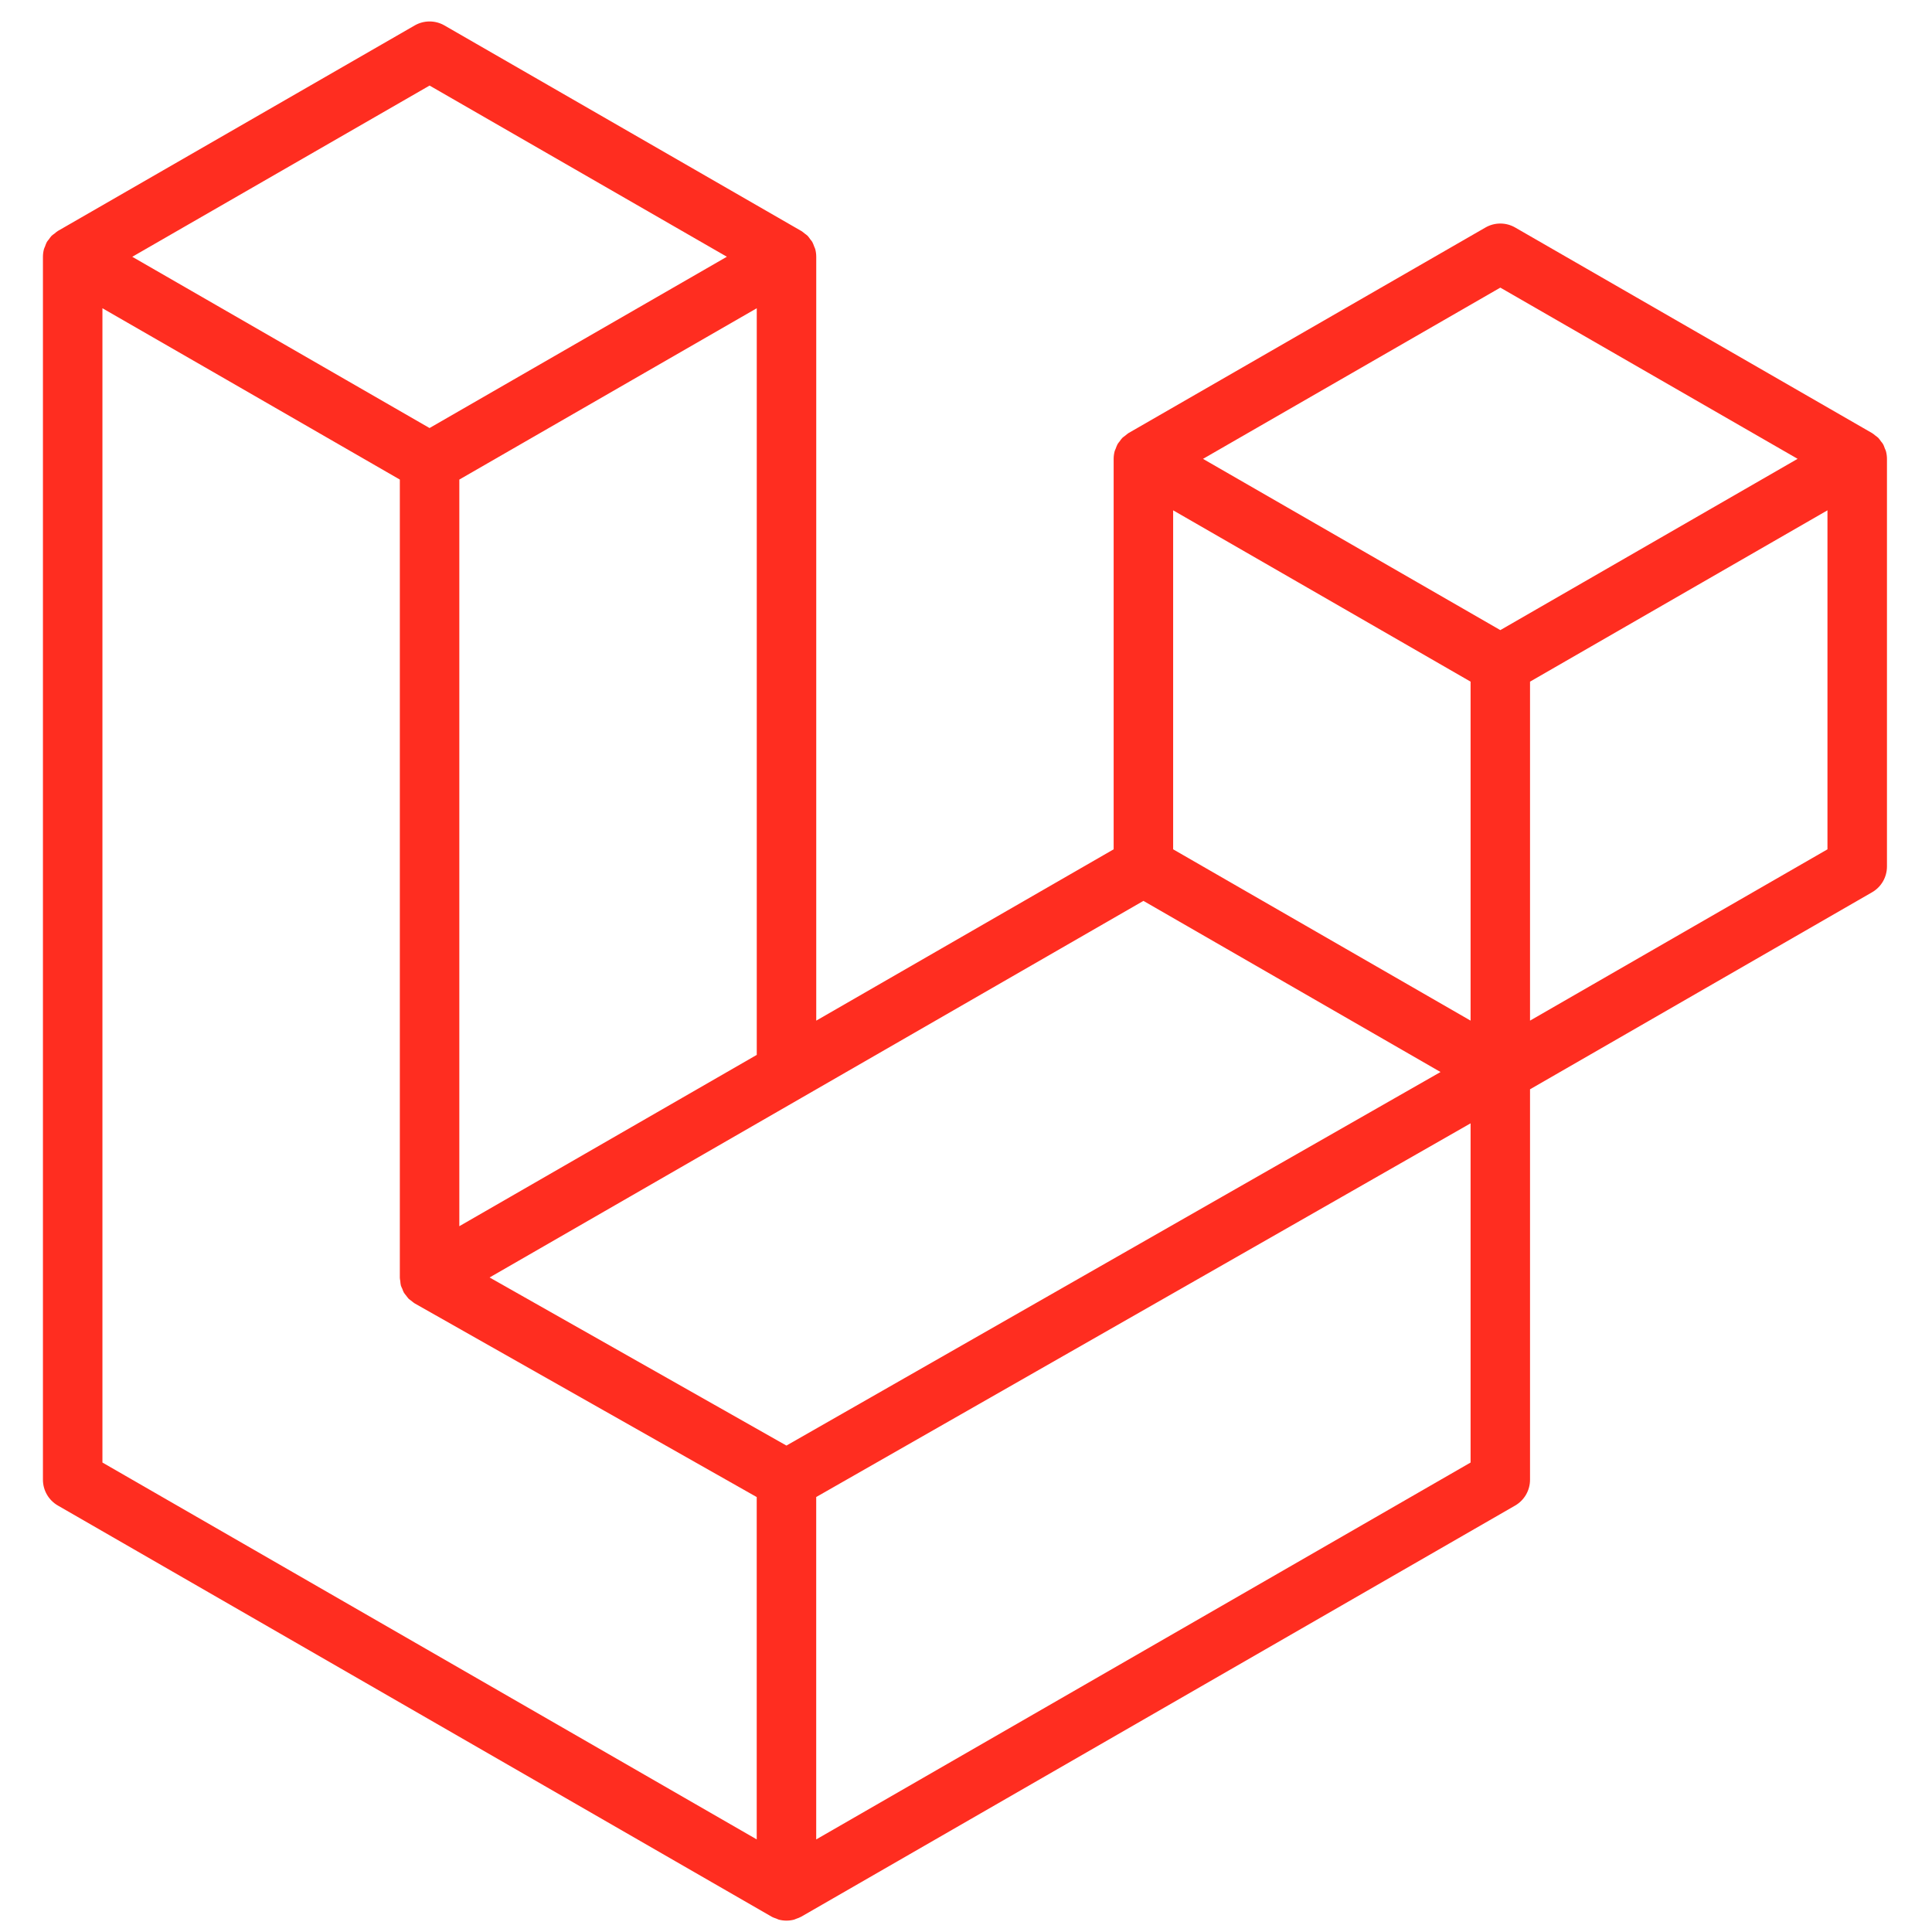
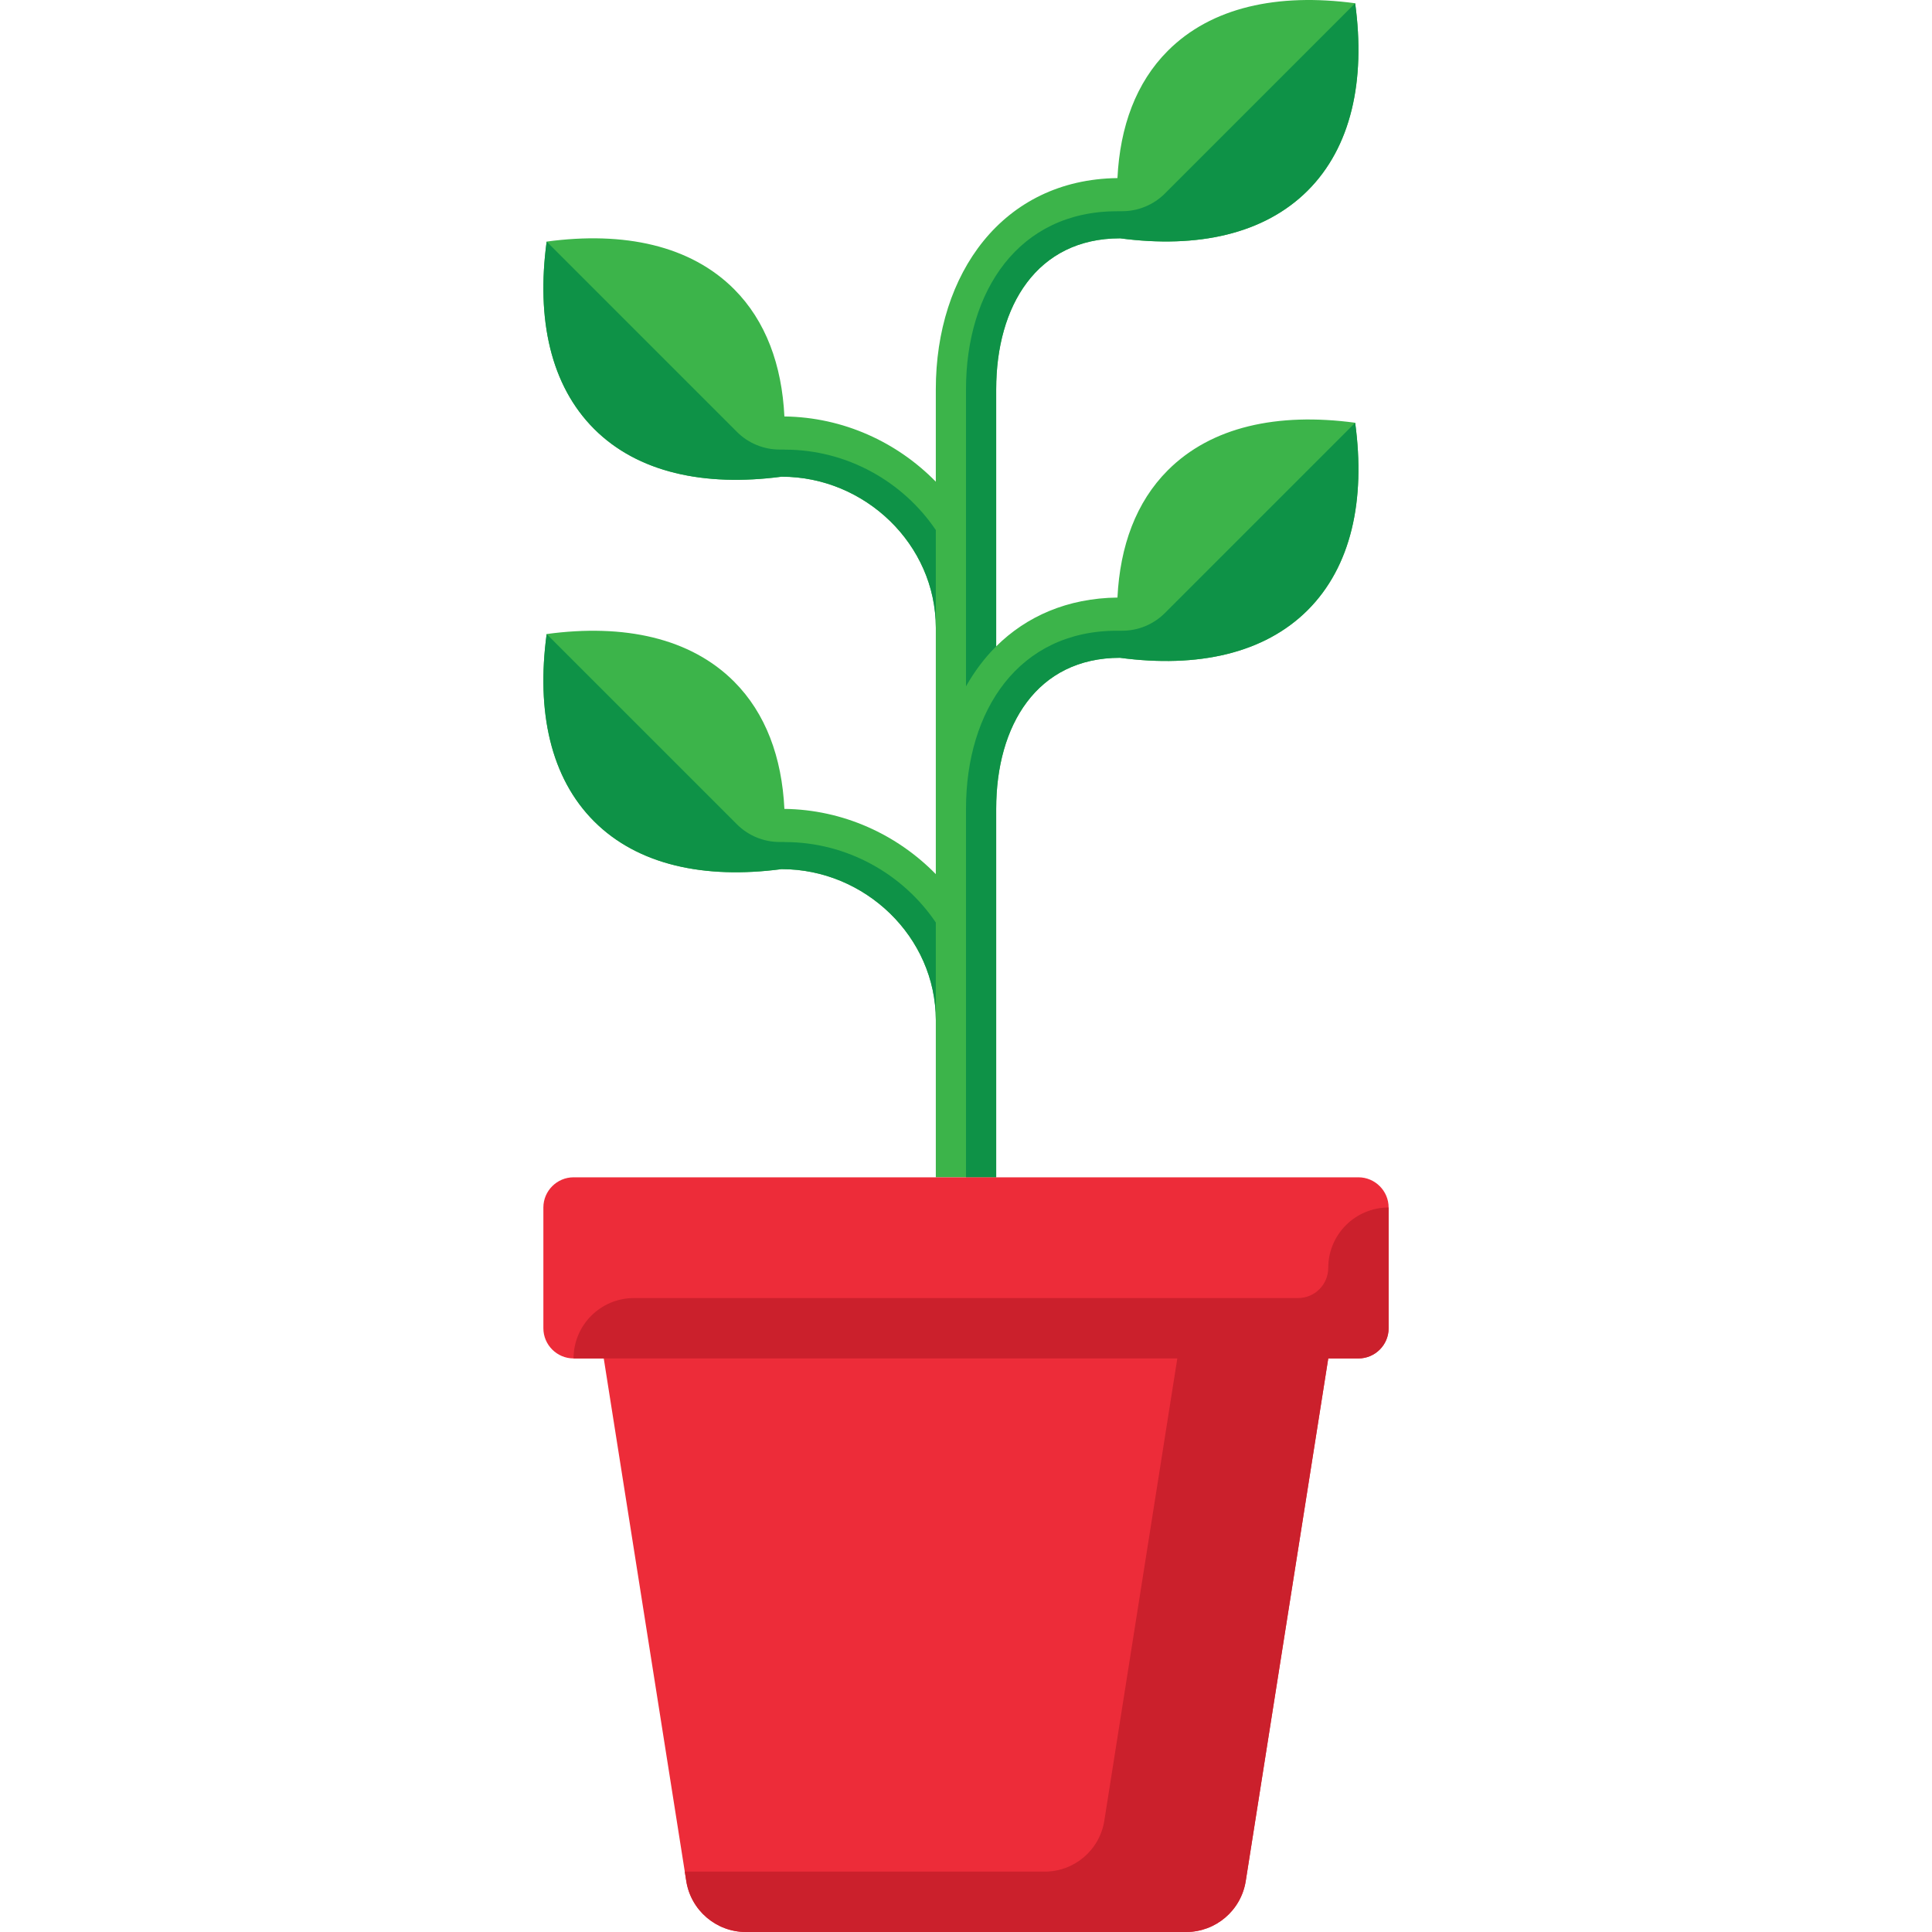
- <svg xmlns="http://www.w3.org/2000/svg" width="166" height="166" viewBox="0 0 166 166" fill="none">
-   <path fill-rule="evenodd" clip-rule="evenodd" d="M162.041 38.759C162.099 38.977 162.129 39.201 162.13 39.426V74.452C162.13 74.902 162.011 75.344 161.786 75.733C161.561 76.122 161.237 76.444 160.847 76.668L131.462 93.594V127.141C131.462 128.054 130.977 128.897 130.186 129.357L68.847 164.683C68.707 164.763 68.554 164.814 68.401 164.868C68.343 164.887 68.289 164.922 68.228 164.938C67.8 165.051 67.349 165.051 66.92 164.938C66.85 164.919 66.786 164.881 66.719 164.855C66.579 164.804 66.432 164.76 66.298 164.683L4.972 129.357C4.583 129.133 4.259 128.81 4.034 128.421C3.808 128.032 3.69 127.591 3.689 127.141L3.689 22.063C3.689 21.834 3.721 21.61 3.779 21.393C3.798 21.32 3.843 21.253 3.868 21.179C3.916 21.045 3.961 20.908 4.031 20.783C4.079 20.7 4.149 20.633 4.206 20.557C4.28 20.454 4.347 20.349 4.433 20.26C4.506 20.186 4.602 20.132 4.685 20.068C4.778 19.992 4.861 19.909 4.966 19.848L35.633 2.185C36.022 1.961 36.462 1.844 36.91 1.844C37.358 1.844 37.798 1.961 38.186 2.185L68.851 19.848H68.857C68.959 19.912 69.045 19.992 69.138 20.065C69.221 20.129 69.313 20.186 69.387 20.257C69.476 20.349 69.54 20.454 69.616 20.557C69.671 20.633 69.744 20.7 69.789 20.783C69.862 20.911 69.904 21.045 69.955 21.179C69.98 21.253 70.025 21.32 70.044 21.396C70.103 21.614 70.133 21.838 70.133 22.063V87.694L95.686 72.974V39.423C95.686 39.2 95.718 38.973 95.775 38.759C95.798 38.683 95.839 38.615 95.865 38.542C95.916 38.408 95.96 38.271 96.031 38.146C96.079 38.063 96.149 37.996 96.203 37.92C96.279 37.818 96.343 37.712 96.433 37.623C96.506 37.549 96.599 37.495 96.681 37.431C96.777 37.355 96.86 37.272 96.962 37.211L127.633 19.548C128.021 19.324 128.461 19.206 128.91 19.206C129.358 19.206 129.798 19.324 130.186 19.548L160.85 37.211C160.959 37.275 161.042 37.355 161.137 37.428C161.217 37.492 161.31 37.549 161.383 37.62C161.473 37.712 161.536 37.818 161.613 37.92C161.67 37.996 161.741 38.063 161.785 38.146C161.859 38.271 161.9 38.408 161.951 38.542C161.98 38.615 162.021 38.683 162.041 38.759ZM157.018 72.974V43.848L146.287 50.028L131.462 58.568V87.694L157.021 72.974H157.018ZM126.354 125.663V96.518L111.771 104.85L70.13 128.626V158.046L126.354 125.663ZM8.801 26.485V125.663L65.018 158.043V128.629L35.649 112L35.64 111.994L35.627 111.988C35.528 111.93 35.445 111.847 35.353 111.777C35.273 111.713 35.18 111.662 35.11 111.592L35.104 111.582C35.021 111.502 34.963 111.403 34.893 111.314C34.829 111.228 34.753 111.154 34.702 111.065L34.699 111.055C34.641 110.96 34.606 110.845 34.565 110.736C34.523 110.64 34.469 110.551 34.443 110.449C34.411 110.328 34.405 110.197 34.392 110.072C34.379 109.976 34.354 109.881 34.354 109.785V109.778V41.205L19.532 32.662L8.801 26.485ZM36.913 7.35L11.364 22.063L36.907 36.777L62.453 22.06L36.907 7.35H36.913ZM50.2 99.174L65.022 90.637V26.485L54.291 32.665L39.466 41.205V105.357L50.2 99.174ZM128.91 24.713L103.363 39.426L128.91 54.14L154.453 39.423L128.91 24.713ZM126.354 58.568L111.529 50.028L100.798 43.848V72.974L115.619 81.511L126.354 87.694V58.568ZM67.571 124.205L105.042 102.803L123.772 92.109L98.245 77.405L68.854 94.334L42.066 109.762L67.571 124.205Z" fill="#FF2D20" />
+ <svg xmlns="http://www.w3.org/2000/svg" height="800px" width="800px" version="1.1" id="Capa_1" viewBox="0 0 512 512" xml:space="preserve">
+   <g>
+     <path style="fill:#3CB44A;" d="M309.462,124.65c-8.387,8.398-12.653,20.045-13.324,33.708c-13.271,0.166-24.126,4.983-32.139,12.93   v-68.129c0-22.054,10.774-40,32.83-40c20.594,2.734,38.164-1.133,49.695-12.617c11.546-11.532,15.398-29.102,12.609-49.68   c-20.563-2.766-38.133,1.047-49.672,12.625c-8.388,8.399-12.654,20.045-13.324,33.708C265.697,47.575,248,72.52,248,103.158v24.498   c-10.259-10.492-24.529-17.094-40.127-17.291c-0.664-13.67-4.947-25.325-13.326-33.73c-11.531-11.547-29.102-15.398-49.679-12.61   c-2.774,20.563,1.046,38.133,12.617,49.672c11.516,11.5,29.093,15.336,49.68,12.633c22.055,0,40.835,17.945,40.835,40v65.326   c-10.259-10.492-24.529-17.094-40.127-17.291c-0.664-13.67-4.947-25.325-13.326-33.73c-11.531-11.547-29.102-15.398-49.679-12.61   c-2.774,20.563,1.046,38.133,12.617,49.672c11.516,11.5,29.093,15.336,49.68,12.633c22.055,0,40.835,17.945,40.835,40V312h16   v-97.678c0-22.054,10.775-40,32.829-40c0,0.002,0,0.005,0,0.005c20.594,2.745,38.172-1.13,49.696-12.615   c11.546-11.531,15.398-29.102,12.609-49.679C338.571,109.26,321.001,113.08,309.462,124.65z" />
+     <g>
+       <path style="fill:#0E9247;" d="M264,103.158c0-22.055,10.773-40,32.83-40v-0.005h0.013l-0.001,0    c20.587,2.739,38.162-1.136,49.683-12.618c11.545-11.53,15.396-29.099,12.61-49.674l-50.425,50.426    c-3.001,3-7.071,4.686-11.314,4.686H296l0.001,0.014h0c-26.052,0-40.001,21.119-40.001,47.172v78.722    c2.233-3.93,4.888-7.507,8-10.592V103.158z" />
+       <path style="fill:#0E9247;" d="M359.134,112.038l-50.425,50.426c-3,3.001-7.07,4.687-11.314,4.687h-1.394    c-26.052,0-40.001,21.119-40.001,47.172V312h8v-97.678c0-22.055,10.774-40,32.829-40l0.001,0.007h0.014l-0.001,0.001    c20.586,2.738,38.162-1.137,49.682-12.619C358.069,150.182,361.921,132.613,359.134,112.038z" />
+     </g>
+     <path style="fill:#ED2C39;" d="M360,312H152c-4.4,0-8,3.6-8,8v32c0,4.4,3.6,8,8,8h8l21.868,138.495   c1.227,7.777,7.93,13.505,15.804,13.505H240h16h58.328c7.873,0,14.576-5.728,15.804-13.505L352,360h8c4.4,0,8-3.6,8-8v-32   C368,315.6,364.4,312,360,312z" />
+     <path style="fill:#CB202C;" d="M352,336c0,4.418-3.582,8-8,8H168c-8.837,0-16,7.163-16,16h160l-19.342,122.495   c-1.228,7.777-7.93,13.505-15.804,13.505h-95.381l0.395,2.495c1.228,7.777,7.931,13.505,15.805,13.505h116.655   c7.874,0,14.576-5.728,15.804-13.505L352,360h8c4.418,0,8-3.582,8-8v-32C359.163,320,352,327.163,352,336z" />
+     <g>
+       <path style="fill:#0E9247;" d="M207.999,119.159l0.002-0.022h-1.395c-4.243,0-8.313-1.686-11.313-4.686l-50.425-50.426    c-2.787,20.575,1.064,38.143,12.61,49.674c11.52,11.482,29.095,15.357,49.682,12.618l-0.001,0h0.005v0.013    c22.055,0,40.835,17.945,40.835,40v-25.862C239.324,127.643,224.493,119.161,207.999,119.159z" />
+       <path style="fill:#0E9247;" d="M207.999,223.159l0.002-0.022h-1.395c-4.243,0-8.313-1.686-11.313-4.686l-50.425-50.426    c-2.787,20.575,1.064,38.143,12.61,49.674c11.52,11.482,29.095,15.357,49.682,12.618l-0.001,0h0.005v0.013    c22.055,0,40.835,17.945,40.835,40v-25.862C239.324,231.643,224.493,223.161,207.999,223.159z" />
+     </g>
+   </g>
</svg>
